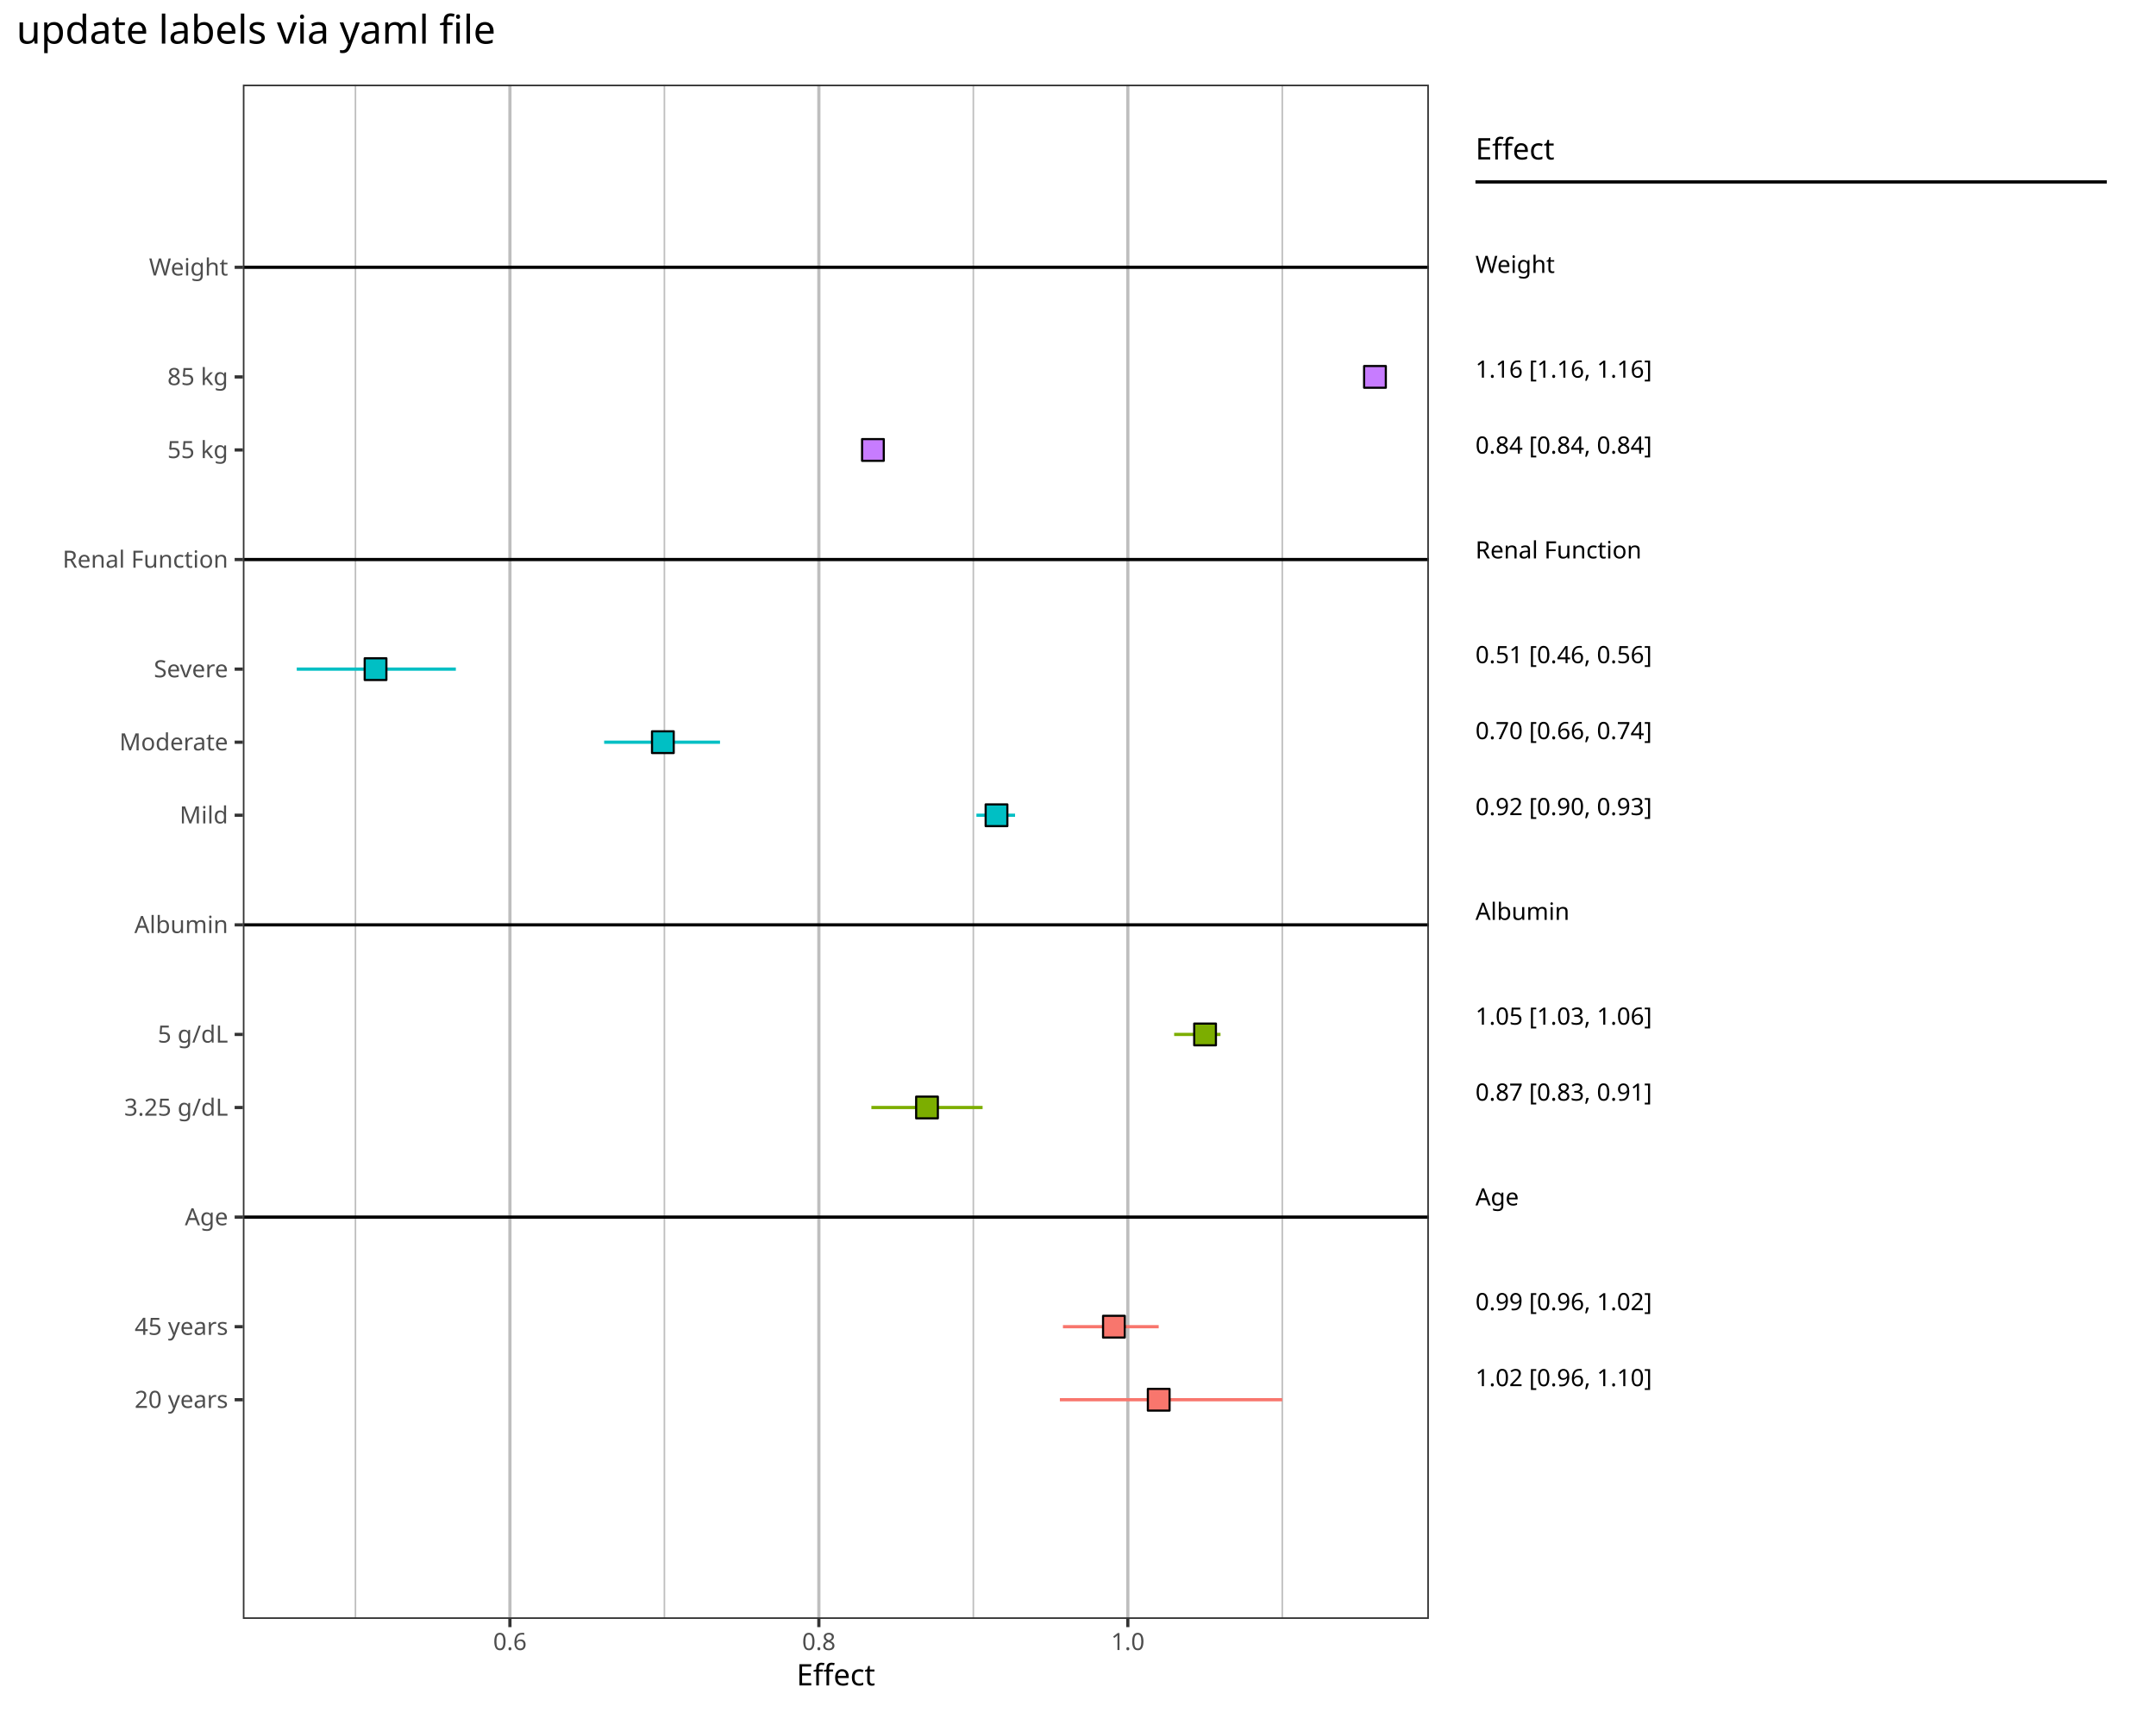
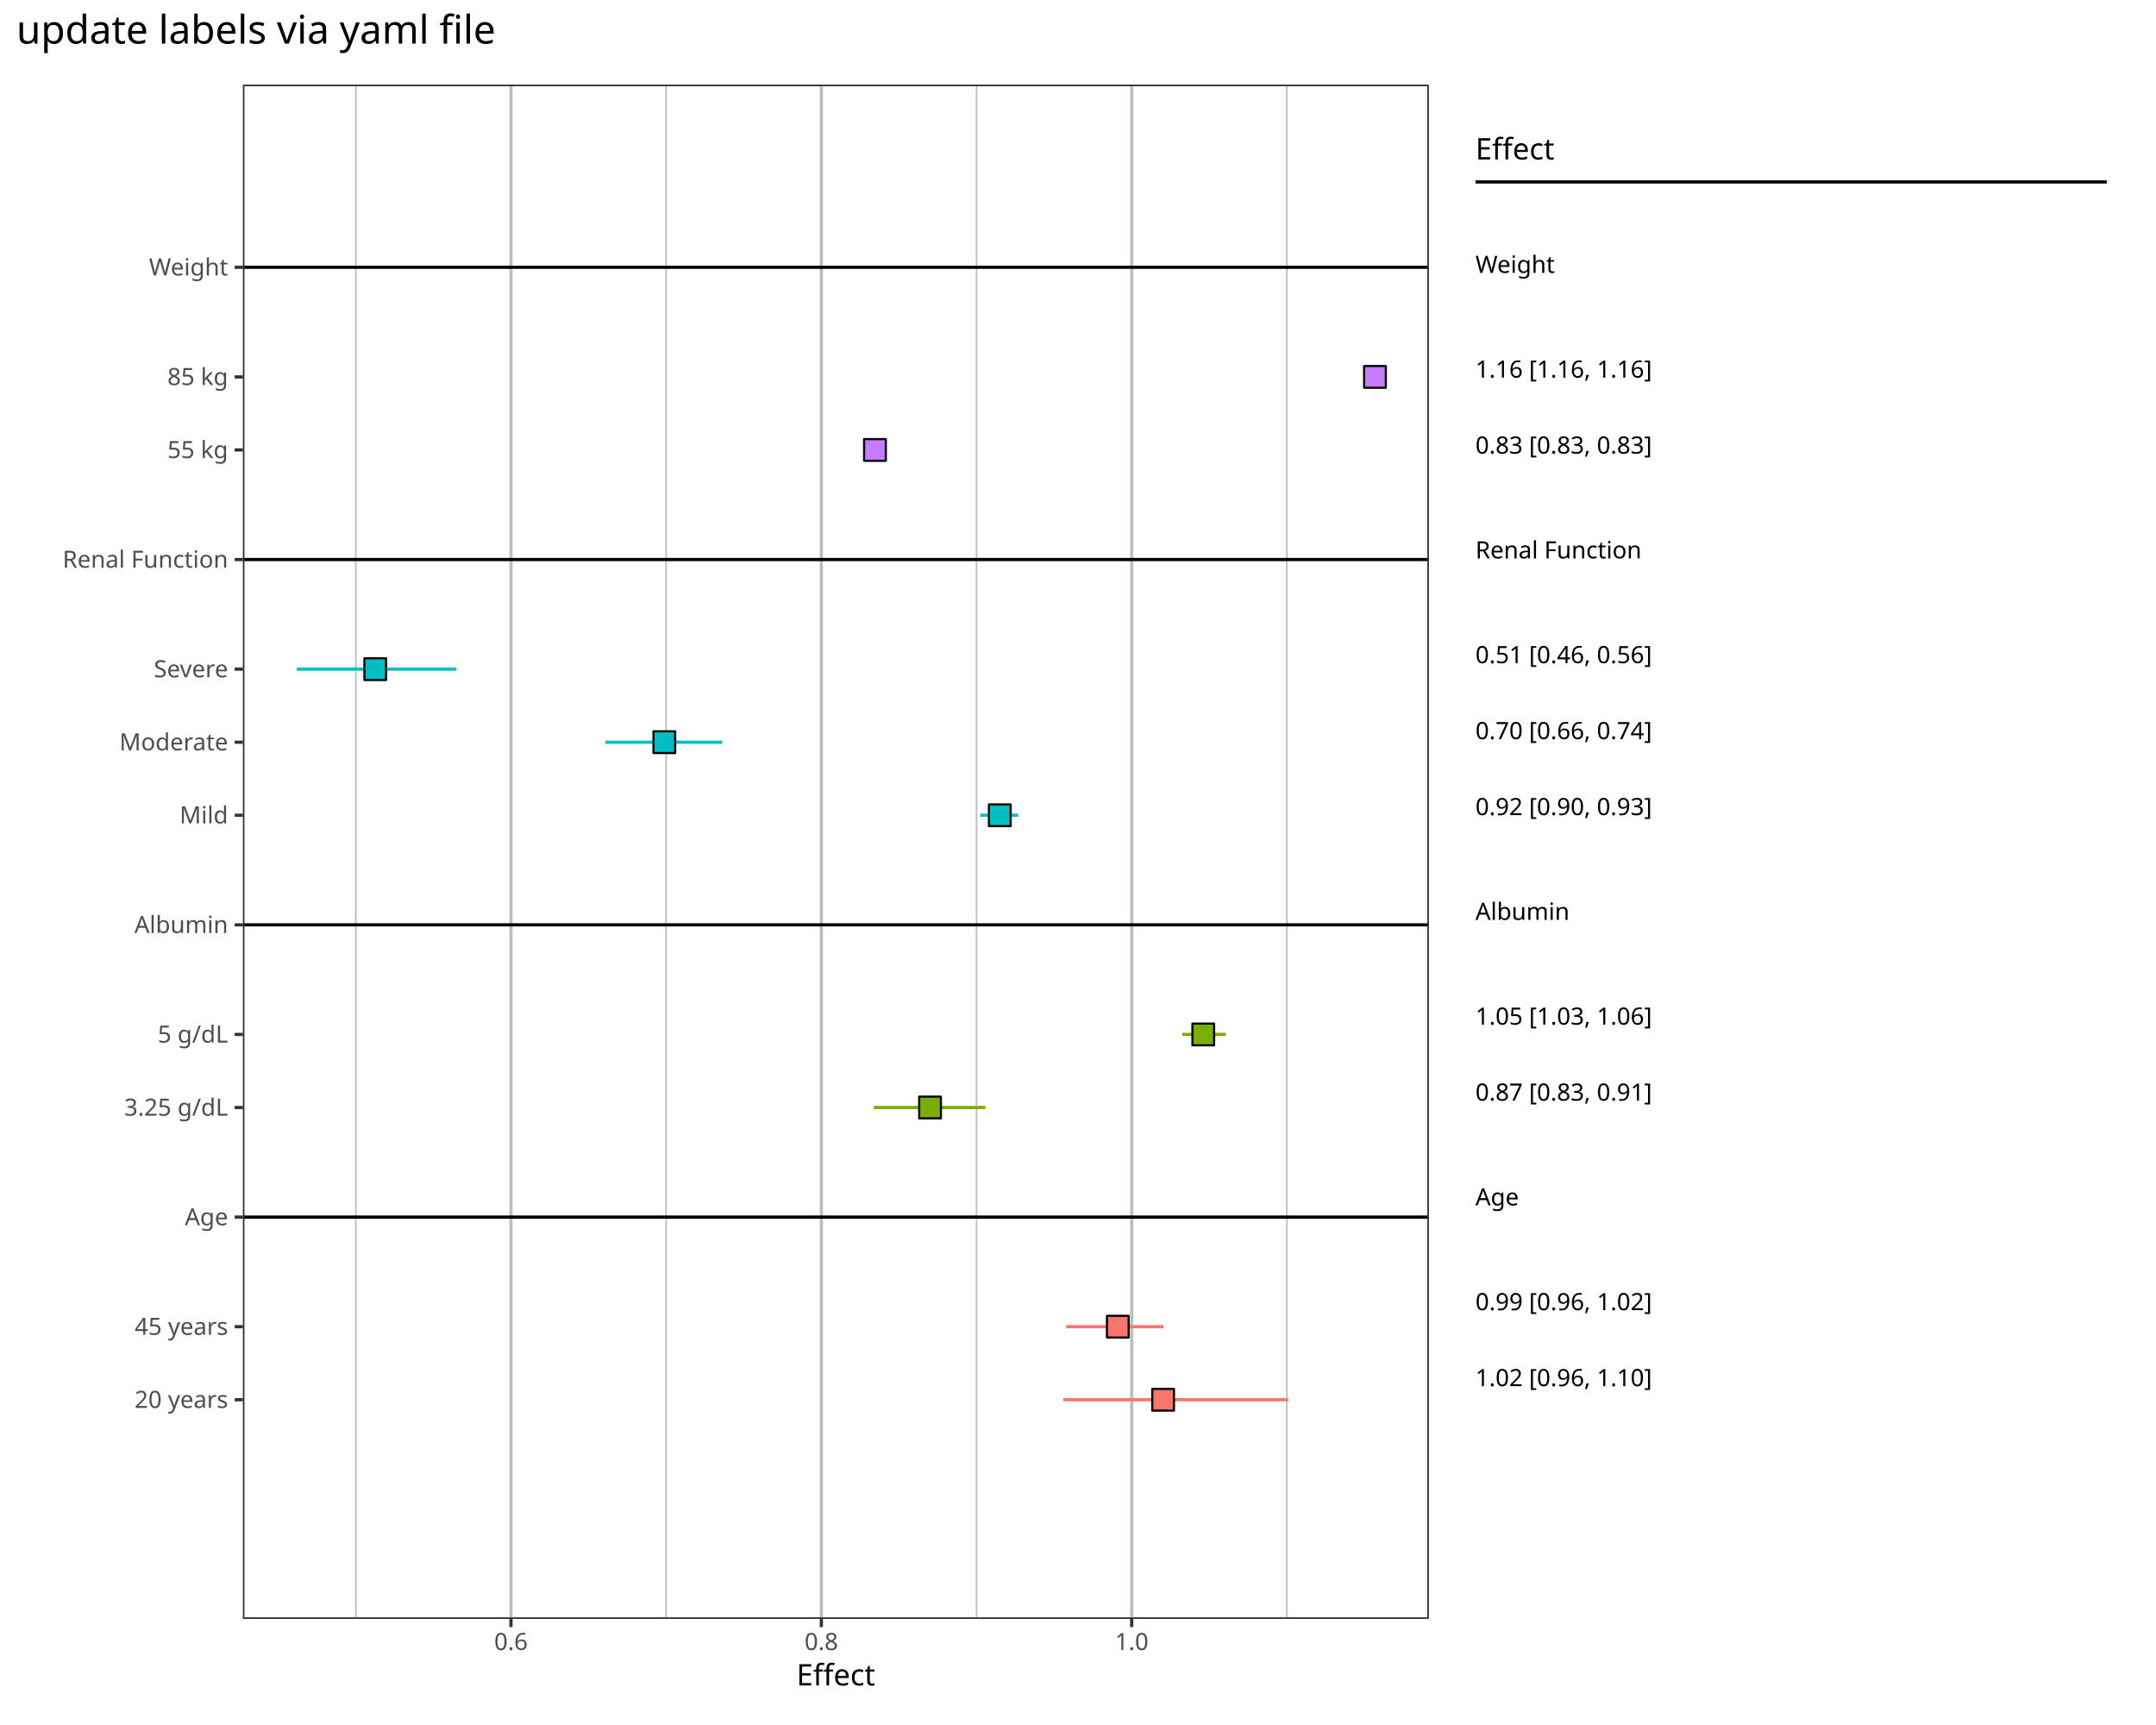
<svg xmlns="http://www.w3.org/2000/svg" class="svglite" data-engine-version="2.0" width="720.00pt" height="576.00pt" viewBox="0 0 720.00 576.00">
  <defs>
    <style type="text/css">
    .svglite line, .svglite polyline, .svglite polygon, .svglite path, .svglite rect, .svglite circle {
      fill: none;
      stroke: #000000;
      stroke-linecap: round;
      stroke-linejoin: round;
      stroke-miterlimit: 10.00;
    }
  </style>
  </defs>
  <rect width="100%" height="100%" style="stroke: none; fill: #FFFFFF;" />
  <defs>
    <clipPath id="cpMC4wMHw3MjAuMDB8MC4wMHw1NzYuMDA=">
      <rect x="0.00" y="0.00" width="720.00" height="576.00" />
    </clipPath>
  </defs>
  <g clip-path="url(#cpMC4wMHw3MjAuMDB8MC4wMHw1NzYuMDA=)">
    <rect x="0.00" y="0.00" width="720.00" height="576.00" style="stroke-width: 1.07; stroke: #FFFFFF; fill: #FFFFFF;" />
  </g>
  <defs>
    <clipPath id="cpNS40OHw3MTQuNTJ8MjIuNzh8NTcwLjUy">
      <rect x="5.48" y="22.78" width="709.04" height="547.74" />
    </clipPath>
  </defs>
  <g clip-path="url(#cpNS40OHw3MTQuNTJ8MjIuNzh8NTcwLjUy)">
</g>
  <g clip-path="url(#cpMC4wMHw3MjAuMDB8MC4wMHw1NzYuMDA=)">
</g>
  <defs>
    <clipPath id="cpNS40OHw0NzguMTd8MjIuNzh8NTcwLjUy">
      <rect x="5.48" y="22.78" width="472.69" height="547.74" />
    </clipPath>
  </defs>
  <g clip-path="url(#cpNS40OHw0NzguMTd8MjIuNzh8NTcwLjUy)">
    <rect x="5.48" y="22.78" width="472.69" height="547.74" style="stroke-width: 1.07; stroke: #FFFFFF; fill: #FFFFFF;" />
  </g>
  <g clip-path="url(#cpMC4wMHw3MjAuMDB8MC4wMHw1NzYuMDA=)">
</g>
  <defs>
    <clipPath id="cpODEuMTB8NDc3LjE4fDI4LjI2fDU0MC41OA==">
      <rect x="81.10" y="28.26" width="396.08" height="512.32" />
    </clipPath>
  </defs>
  <g clip-path="url(#cpODEuMTB8NDc3LjE4fDI4LjI2fDU0MC41OA==)">
    <rect x="81.10" y="28.26" width="396.08" height="512.32" style="stroke-width: 1.07; stroke: none; fill: #FFFFFF;" />
-     <polyline points="118.70,540.58 118.70,28.26 " style="stroke-width: 0.53; stroke: #BEBEBE; stroke-linecap: butt;" />
-     <polyline points="221.88,540.58 221.88,28.26 " style="stroke-width: 0.53; stroke: #BEBEBE; stroke-linecap: butt;" />
-     <polyline points="325.05,540.58 325.05,28.26 " style="stroke-width: 0.53; stroke: #BEBEBE; stroke-linecap: butt;" />
-     <polyline points="428.22,540.58 428.22,28.26 " style="stroke-width: 0.53; stroke: #BEBEBE; stroke-linecap: butt;" />
-     <polyline points="170.29,540.58 170.29,28.26 " style="stroke-width: 1.07; stroke: #BEBEBE; stroke-linecap: butt;" />
-     <polyline points="273.46,540.58 273.46,28.26 " style="stroke-width: 1.07; stroke: #BEBEBE; stroke-linecap: butt;" />
-     <polyline points="376.64,540.58 376.64,28.26 " style="stroke-width: 1.07; stroke: #BEBEBE; stroke-linecap: butt;" />
-     <line x1="-139.23" y1="540.58" x2="-139.23" y2="28.26" style="stroke-width: 1.07; stroke-dasharray: 1.42,4.27,5.69,4.27; stroke-linecap: butt;" />
-     <polyline points="428.22,467.39 428.22,467.39 " style="stroke-width: 1.07; stroke: #F8766D; stroke-linecap: butt;" />
-     <polyline points="428.22,467.39 353.94,467.39 " style="stroke-width: 1.07; stroke: #F8766D; stroke-linecap: butt;" />
-     <polyline points="353.94,467.39 353.94,467.39 " style="stroke-width: 1.07; stroke: #F8766D; stroke-linecap: butt;" />
-     <polyline points="386.95,443.00 386.95,443.00 " style="stroke-width: 1.07; stroke: #F8766D; stroke-linecap: butt;" />
-     <polyline points="386.95,443.00 354.97,443.00 " style="stroke-width: 1.07; stroke: #F8766D; stroke-linecap: butt;" />
-     <polyline points="354.97,443.00 354.97,443.00 " style="stroke-width: 1.07; stroke: #F8766D; stroke-linecap: butt;" />
-     <polyline points="328.14,369.81 328.14,369.81 " style="stroke-width: 1.07; stroke: #7CAE00; stroke-linecap: butt;" />
-     <polyline points="328.14,369.81 291.00,369.81 " style="stroke-width: 1.07; stroke: #7CAE00; stroke-linecap: butt;" />
-     <polyline points="291.00,369.81 291.00,369.81 " style="stroke-width: 1.07; stroke: #7CAE00; stroke-linecap: butt;" />
-     <polyline points="407.59,345.41 407.59,345.41 " style="stroke-width: 1.07; stroke: #7CAE00; stroke-linecap: butt;" />
-     <polyline points="407.59,345.41 392.11,345.41 " style="stroke-width: 1.07; stroke: #7CAE00; stroke-linecap: butt;" />
-     <polyline points="392.11,345.41 392.11,345.41 " style="stroke-width: 1.07; stroke: #7CAE00; stroke-linecap: butt;" />
-     <polyline points="338.98,272.22 338.98,272.22 " style="stroke-width: 1.07; stroke: #00BFC4; stroke-linecap: butt;" />
-     <polyline points="338.98,272.22 326.08,272.22 " style="stroke-width: 1.07; stroke: #00BFC4; stroke-linecap: butt;" />
-     <polyline points="326.08,272.22 326.08,272.22 " style="stroke-width: 1.07; stroke: #00BFC4; stroke-linecap: butt;" />
-     <polyline points="240.45,247.83 240.45,247.83 " style="stroke-width: 1.07; stroke: #00BFC4; stroke-linecap: butt;" />
-     <polyline points="240.45,247.83 201.76,247.83 " style="stroke-width: 1.07; stroke: #00BFC4; stroke-linecap: butt;" />
-     <polyline points="201.76,247.83 201.76,247.83 " style="stroke-width: 1.07; stroke: #00BFC4; stroke-linecap: butt;" />
-     <polyline points="152.23,223.43 152.23,223.43 " style="stroke-width: 1.07; stroke: #00BFC4; stroke-linecap: butt;" />
-     <polyline points="152.23,223.43 99.10,223.43 " style="stroke-width: 1.07; stroke: #00BFC4; stroke-linecap: butt;" />
+     <polyline points="118.81,540.58 118.81,28.26 " style="stroke-width: 0.53; stroke: #BEBEBE; stroke-linecap: butt;" />
+     <polyline points="222.46,540.58 222.46,28.26 " style="stroke-width: 0.53; stroke: #BEBEBE; stroke-linecap: butt;" />
+     <polyline points="326.11,540.58 326.11,28.26 " style="stroke-width: 0.53; stroke: #BEBEBE; stroke-linecap: butt;" />
+     <polyline points="429.76,540.58 429.76,28.26 " style="stroke-width: 0.53; stroke: #BEBEBE; stroke-linecap: butt;" />
+     <polyline points="170.64,540.58 170.64,28.26 " style="stroke-width: 1.07; stroke: #BEBEBE; stroke-linecap: butt;" />
+     <polyline points="274.29,540.58 274.29,28.26 " style="stroke-width: 1.07; stroke: #BEBEBE; stroke-linecap: butt;" />
+     <polyline points="377.94,540.58 377.94,28.26 " style="stroke-width: 1.07; stroke: #BEBEBE; stroke-linecap: butt;" />
+     <line x1="-140.31" y1="540.58" x2="-140.31" y2="28.26" style="stroke-width: 1.07; stroke-dasharray: 1.42,4.27,5.69,4.27; stroke-linecap: butt;" />
+     <polyline points="430.19,467.39 430.19,467.39 " style="stroke-width: 1.07; stroke: #F8766D; stroke-linecap: butt;" />
+     <polyline points="430.19,467.39 355.07,467.39 " style="stroke-width: 1.07; stroke: #F8766D; stroke-linecap: butt;" />
+     <polyline points="355.07,467.39 355.07,467.39 " style="stroke-width: 1.07; stroke: #F8766D; stroke-linecap: butt;" />
+     <polyline points="388.55,443.00 388.55,443.00 " style="stroke-width: 1.07; stroke: #F8766D; stroke-linecap: butt;" />
+     <polyline points="388.55,443.00 356.06,443.00 " style="stroke-width: 1.07; stroke: #F8766D; stroke-linecap: butt;" />
+     <polyline points="356.06,443.00 356.06,443.00 " style="stroke-width: 1.07; stroke: #F8766D; stroke-linecap: butt;" />
+     <polyline points="329.10,369.81 329.10,369.81 " style="stroke-width: 1.07; stroke: #7CAE00; stroke-linecap: butt;" />
+     <polyline points="329.10,369.81 291.80,369.81 " style="stroke-width: 1.07; stroke: #7CAE00; stroke-linecap: butt;" />
+     <polyline points="291.80,369.81 291.80,369.81 " style="stroke-width: 1.07; stroke: #7CAE00; stroke-linecap: butt;" />
+     <polyline points="409.35,345.41 409.35,345.41 " style="stroke-width: 1.07; stroke: #7CAE00; stroke-linecap: butt;" />
+     <polyline points="409.35,345.41 394.81,345.41 " style="stroke-width: 1.07; stroke: #7CAE00; stroke-linecap: butt;" />
+     <polyline points="394.81,345.41 394.81,345.41 " style="stroke-width: 1.07; stroke: #7CAE00; stroke-linecap: butt;" />
+     <polyline points="340.05,272.22 340.05,272.22 " style="stroke-width: 1.07; stroke: #00BFC4; stroke-linecap: butt;" />
+     <polyline points="340.05,272.22 327.38,272.22 " style="stroke-width: 1.07; stroke: #00BFC4; stroke-linecap: butt;" />
+     <polyline points="327.38,272.22 327.38,272.22 " style="stroke-width: 1.07; stroke: #00BFC4; stroke-linecap: butt;" />
+     <polyline points="241.21,247.83 241.21,247.83 " style="stroke-width: 1.07; stroke: #00BFC4; stroke-linecap: butt;" />
+     <polyline points="241.21,247.83 202.22,247.83 " style="stroke-width: 1.07; stroke: #00BFC4; stroke-linecap: butt;" />
+     <polyline points="202.22,247.83 202.22,247.83 " style="stroke-width: 1.07; stroke: #00BFC4; stroke-linecap: butt;" />
+     <polyline points="152.41,223.43 152.41,223.43 " style="stroke-width: 1.07; stroke: #00BFC4; stroke-linecap: butt;" />
+     <polyline points="152.41,223.43 99.10,223.43 " style="stroke-width: 1.07; stroke: #00BFC4; stroke-linecap: butt;" />
    <polyline points="99.10,223.43 99.10,223.43 " style="stroke-width: 1.07; stroke: #00BFC4; stroke-linecap: butt;" />
-     <polyline points="291.52,150.24 291.52,150.24 " style="stroke-width: 1.07; stroke: #C77CFF; stroke-linecap: butt;" />
-     <polyline points="291.52,150.24 291.52,150.24 " style="stroke-width: 1.07; stroke: #C77CFF; stroke-linecap: butt;" />
-     <polyline points="291.52,150.24 291.52,150.24 " style="stroke-width: 1.07; stroke: #C77CFF; stroke-linecap: butt;" />
+     <polyline points="292.19,150.24 292.19,150.24 " style="stroke-width: 1.07; stroke: #C77CFF; stroke-linecap: butt;" />
+     <polyline points="292.19,150.24 292.19,150.24 " style="stroke-width: 1.07; stroke: #C77CFF; stroke-linecap: butt;" />
+     <polyline points="292.19,150.24 292.19,150.24 " style="stroke-width: 1.07; stroke: #C77CFF; stroke-linecap: butt;" />
    <polyline points="459.17,125.85 459.17,125.85 " style="stroke-width: 1.07; stroke: #C77CFF; stroke-linecap: butt;" />
    <polyline points="459.17,125.85 459.17,125.85 " style="stroke-width: 1.07; stroke: #C77CFF; stroke-linecap: butt;" />
    <polyline points="459.17,125.85 459.17,125.85 " style="stroke-width: 1.07; stroke: #C77CFF; stroke-linecap: butt;" />
-     <rect x="383.33" y="463.77" width="7.25" height="7.25" style="stroke-width: 0.71; fill: #F8766D;" />
-     <rect x="368.37" y="439.37" width="7.25" height="7.25" style="stroke-width: 0.71; fill: #F8766D;" />
-     <rect x="305.95" y="366.18" width="7.25" height="7.25" style="stroke-width: 0.71; fill: #7CAE00;" />
-     <rect x="398.81" y="341.79" width="7.25" height="7.25" style="stroke-width: 0.71; fill: #7CAE00;" />
-     <rect x="329.16" y="268.60" width="7.25" height="7.25" style="stroke-width: 0.71; fill: #00BFC4;" />
-     <rect x="217.74" y="244.20" width="7.25" height="7.25" style="stroke-width: 0.71; fill: #00BFC4;" />
-     <rect x="121.79" y="219.81" width="7.25" height="7.25" style="stroke-width: 0.71; fill: #00BFC4;" />
-     <rect x="287.89" y="146.62" width="7.25" height="7.25" style="stroke-width: 0.71; fill: #C77CFF;" />
+     <rect x="384.80" y="463.77" width="7.25" height="7.25" style="stroke-width: 0.71; fill: #F8766D;" />
+     <rect x="369.67" y="439.37" width="7.25" height="7.25" style="stroke-width: 0.71; fill: #F8766D;" />
+     <rect x="306.97" y="366.18" width="7.25" height="7.25" style="stroke-width: 0.71; fill: #7CAE00;" />
+     <rect x="398.21" y="341.79" width="7.25" height="7.25" style="stroke-width: 0.71; fill: #7CAE00;" />
+     <rect x="330.26" y="268.60" width="7.25" height="7.25" style="stroke-width: 0.71; fill: #00BFC4;" />
+     <rect x="218.23" y="244.20" width="7.25" height="7.25" style="stroke-width: 0.71; fill: #00BFC4;" />
+     <rect x="121.69" y="219.81" width="7.25" height="7.25" style="stroke-width: 0.71; fill: #00BFC4;" />
+     <rect x="288.57" y="146.62" width="7.25" height="7.25" style="stroke-width: 0.71; fill: #C77CFF;" />
    <rect x="455.55" y="122.22" width="7.25" height="7.25" style="stroke-width: 0.71; fill: #C77CFF;" />
-     <polygon points="-139.23,406.40 -139.23,399.08 -139.23,406.40 -139.23,413.72 " style="stroke-width: 0.21; fill: #08306B;" />
-     <polygon points="-139.23,308.82 -139.23,301.50 -139.23,308.82 -139.23,316.14 " style="stroke-width: 0.21; fill: #08306B;" />
-     <polygon points="-139.23,186.84 -139.23,179.52 -139.23,186.84 -139.23,194.16 " style="stroke-width: 0.21; fill: #08306B;" />
-     <polygon points="-139.23,89.25 -139.23,81.93 -139.23,89.25 -139.23,96.57 " style="stroke-width: 0.21; fill: #08306B;" />
+     <polygon points="-140.31,406.40 -140.31,399.08 -140.31,406.40 -140.31,413.72 " style="stroke-width: 0.21; fill: #08306B;" />
+     <polygon points="-140.31,308.82 -140.31,301.50 -140.31,308.82 -140.31,316.14 " style="stroke-width: 0.21; fill: #08306B;" />
+     <polygon points="-140.31,186.84 -140.31,179.52 -140.31,186.84 -140.31,194.16 " style="stroke-width: 0.21; fill: #08306B;" />
+     <polygon points="-140.31,89.25 -140.31,81.93 -140.31,89.25 -140.31,96.57 " style="stroke-width: 0.21; fill: #08306B;" />
    <line x1="81.10" y1="89.25" x2="477.18" y2="89.25" style="stroke-width: 1.07; stroke-linecap: butt;" />
    <line x1="81.10" y1="186.84" x2="477.18" y2="186.84" style="stroke-width: 1.07; stroke-linecap: butt;" />
    <line x1="81.10" y1="308.82" x2="477.18" y2="308.82" style="stroke-width: 1.07; stroke-linecap: butt;" />
    <line x1="81.10" y1="406.40" x2="477.18" y2="406.40" style="stroke-width: 1.07; stroke-linecap: butt;" />
    <rect x="81.10" y="28.26" width="396.08" height="512.32" style="stroke-width: 1.07; stroke: #333333;" />
  </g>
  <g clip-path="url(#cpMC4wMHw3MjAuMDB8MC4wMHw1NzYuMDA=)">
    <text x="76.17" y="91.98" text-anchor="end" style="font-size: 7.94px; fill: #4D4D4D; font-family: sans;" textLength="24.70px" lengthAdjust="spacingAndGlyphs">Weight</text>
    <text x="76.17" y="128.58" text-anchor="end" style="font-size: 7.94px; fill: #4D4D4D; font-family: sans;" textLength="19.42px" lengthAdjust="spacingAndGlyphs">85 kg</text>
    <text x="76.17" y="152.97" text-anchor="end" style="font-size: 7.94px; fill: #4D4D4D; font-family: sans;" textLength="19.42px" lengthAdjust="spacingAndGlyphs">55 kg</text>
    <text x="76.17" y="189.57" text-anchor="end" style="font-size: 7.94px; fill: #4D4D4D; font-family: sans;" textLength="53.39px" lengthAdjust="spacingAndGlyphs">Renal Function</text>
    <text x="76.17" y="226.16" text-anchor="end" style="font-size: 7.94px; fill: #4D4D4D; font-family: sans;" textLength="25.15px" lengthAdjust="spacingAndGlyphs">Severe</text>
    <text x="76.17" y="250.56" text-anchor="end" style="font-size: 7.94px; fill: #4D4D4D; font-family: sans;" textLength="33.54px" lengthAdjust="spacingAndGlyphs">Moderate</text>
    <text x="76.17" y="274.95" text-anchor="end" style="font-size: 7.94px; fill: #4D4D4D; font-family: sans;" textLength="14.55px" lengthAdjust="spacingAndGlyphs">Mild</text>
    <text x="76.17" y="311.55" text-anchor="end" style="font-size: 7.94px; fill: #4D4D4D; font-family: sans;" textLength="28.68px" lengthAdjust="spacingAndGlyphs">Albumin</text>
    <text x="76.17" y="348.14" text-anchor="end" style="font-size: 7.94px; fill: #4D4D4D; font-family: sans;" textLength="22.07px" lengthAdjust="spacingAndGlyphs">5 g/dL</text>
    <text x="76.17" y="372.54" text-anchor="end" style="font-size: 7.94px; fill: #4D4D4D; font-family: sans;" textLength="33.10px" lengthAdjust="spacingAndGlyphs">3.25 g/dL</text>
    <text x="76.17" y="409.13" text-anchor="end" style="font-size: 7.94px; fill: #4D4D4D; font-family: sans;" textLength="14.12px" lengthAdjust="spacingAndGlyphs">Age</text>
    <text x="76.17" y="445.73" text-anchor="end" style="font-size: 7.94px; fill: #4D4D4D; font-family: sans;" textLength="30.45px" lengthAdjust="spacingAndGlyphs">45 years</text>
    <text x="76.17" y="470.12" text-anchor="end" style="font-size: 7.94px; fill: #4D4D4D; font-family: sans;" textLength="30.45px" lengthAdjust="spacingAndGlyphs">20 years</text>
    <polyline points="78.36,89.25 81.10,89.25 " style="stroke-width: 1.07; stroke: #333333; stroke-linecap: butt;" />
    <polyline points="78.36,125.85 81.10,125.85 " style="stroke-width: 1.07; stroke: #333333; stroke-linecap: butt;" />
    <polyline points="78.36,150.24 81.10,150.24 " style="stroke-width: 1.07; stroke: #333333; stroke-linecap: butt;" />
    <polyline points="78.36,186.84 81.10,186.84 " style="stroke-width: 1.07; stroke: #333333; stroke-linecap: butt;" />
    <polyline points="78.36,223.43 81.10,223.43 " style="stroke-width: 1.07; stroke: #333333; stroke-linecap: butt;" />
    <polyline points="78.36,247.83 81.10,247.83 " style="stroke-width: 1.07; stroke: #333333; stroke-linecap: butt;" />
    <polyline points="78.36,272.22 81.10,272.22 " style="stroke-width: 1.07; stroke: #333333; stroke-linecap: butt;" />
    <polyline points="78.36,308.82 81.10,308.82 " style="stroke-width: 1.07; stroke: #333333; stroke-linecap: butt;" />
    <polyline points="78.36,345.41 81.10,345.41 " style="stroke-width: 1.07; stroke: #333333; stroke-linecap: butt;" />
    <polyline points="78.36,369.81 81.10,369.81 " style="stroke-width: 1.07; stroke: #333333; stroke-linecap: butt;" />
    <polyline points="78.36,406.40 81.10,406.40 " style="stroke-width: 1.07; stroke: #333333; stroke-linecap: butt;" />
    <polyline points="78.36,443.00 81.10,443.00 " style="stroke-width: 1.07; stroke: #333333; stroke-linecap: butt;" />
    <polyline points="78.36,467.39 81.10,467.39 " style="stroke-width: 1.07; stroke: #333333; stroke-linecap: butt;" />
-     <polyline points="170.29,543.32 170.29,540.58 " style="stroke-width: 1.07; stroke: #333333; stroke-linecap: butt;" />
-     <polyline points="273.46,543.32 273.46,540.58 " style="stroke-width: 1.07; stroke: #333333; stroke-linecap: butt;" />
-     <polyline points="376.64,543.32 376.64,540.58 " style="stroke-width: 1.07; stroke: #333333; stroke-linecap: butt;" />
-     <text x="170.29" y="550.97" text-anchor="middle" style="font-size: 7.94px; fill: #4D4D4D; font-family: sans;" textLength="11.03px" lengthAdjust="spacingAndGlyphs">0.6</text>
-     <text x="273.46" y="550.97" text-anchor="middle" style="font-size: 7.94px; fill: #4D4D4D; font-family: sans;" textLength="11.03px" lengthAdjust="spacingAndGlyphs">0.8</text>
-     <text x="376.64" y="550.97" text-anchor="middle" style="font-size: 7.94px; fill: #4D4D4D; font-family: sans;" textLength="11.03px" lengthAdjust="spacingAndGlyphs">1.0</text>
+     <polyline points="170.64,543.32 170.64,540.58 " style="stroke-width: 1.07; stroke: #333333; stroke-linecap: butt;" />
+     <polyline points="274.29,543.32 274.29,540.58 " style="stroke-width: 1.07; stroke: #333333; stroke-linecap: butt;" />
+     <polyline points="377.94,543.32 377.94,540.58 " style="stroke-width: 1.07; stroke: #333333; stroke-linecap: butt;" />
+     <text x="170.64" y="550.97" text-anchor="middle" style="font-size: 7.94px; fill: #4D4D4D; font-family: sans;" textLength="11.03px" lengthAdjust="spacingAndGlyphs">0.6</text>
+     <text x="274.29" y="550.97" text-anchor="middle" style="font-size: 7.94px; fill: #4D4D4D; font-family: sans;" textLength="11.03px" lengthAdjust="spacingAndGlyphs">0.8</text>
+     <text x="377.94" y="550.97" text-anchor="middle" style="font-size: 7.94px; fill: #4D4D4D; font-family: sans;" textLength="11.03px" lengthAdjust="spacingAndGlyphs">1.0</text>
    <text x="279.14" y="562.79" text-anchor="middle" style="font-size: 9.92px; font-family: sans;" textLength="25.37px" lengthAdjust="spacingAndGlyphs">Effect</text>
  </g>
  <defs>
    <clipPath id="cpNDc4LjE3fDcxNC41MnwyMi43OHw1NzAuNTI=">
      <rect x="478.17" y="22.78" width="236.35" height="547.74" />
    </clipPath>
  </defs>
  <g clip-path="url(#cpNDc4LjE3fDcxNC41MnwyMi43OHw1NzAuNTI=)">
    <rect x="478.17" y="22.78" width="236.35" height="547.74" style="stroke-width: 1.07; stroke: #FFFFFF; fill: #FFFFFF;" />
  </g>
  <g clip-path="url(#cpMC4wMHw3MjAuMDB8MC4wMHw1NzYuMDA=)">
</g>
  <defs>
    <clipPath id="cpNDkyLjczfDcwMy41NnwyOC4yNnw1NDAuNTg=">
      <rect x="492.73" y="28.26" width="210.83" height="512.32" />
    </clipPath>
  </defs>
  <g clip-path="url(#cpNDkyLjczfDcwMy41NnwyOC4yNnw1NDAuNTg=)">
    <rect x="492.73" y="28.26" width="210.83" height="512.32" style="stroke-width: 1.07; stroke: none; fill: #FFFFFF;" />
    <text x="492.73" y="91.12" style="font-size: 7.97px; font-family: sans;" textLength="24.79px" lengthAdjust="spacingAndGlyphs">Weight</text>
    <text x="492.73" y="126.10" style="font-size: 7.97px; font-family: sans;" textLength="57.59px" lengthAdjust="spacingAndGlyphs">1.16 [1.16, 1.16]</text>
-     <text x="492.73" y="151.47" style="font-size: 7.97px; font-family: sans;" textLength="57.59px" lengthAdjust="spacingAndGlyphs">0.84 [0.84, 0.84]</text>
+     <text x="492.73" y="151.47" style="font-size: 7.97px; font-family: sans;" textLength="57.59px" lengthAdjust="spacingAndGlyphs">0.83 [0.83, 0.83]</text>
    <text x="492.73" y="186.46" style="font-size: 7.97px; font-family: sans;" textLength="53.59px" lengthAdjust="spacingAndGlyphs">Renal Function</text>
    <text x="492.73" y="221.44" style="font-size: 7.97px; font-family: sans;" textLength="57.59px" lengthAdjust="spacingAndGlyphs">0.51 [0.46, 0.56]</text>
    <text x="492.73" y="246.81" style="font-size: 7.97px; font-family: sans;" textLength="57.59px" lengthAdjust="spacingAndGlyphs">0.70 [0.66, 0.74]</text>
    <text x="492.73" y="272.18" style="font-size: 7.97px; font-family: sans;" textLength="57.59px" lengthAdjust="spacingAndGlyphs">0.92 [0.90, 0.93]</text>
    <text x="492.73" y="307.16" style="font-size: 7.97px; font-family: sans;" textLength="28.79px" lengthAdjust="spacingAndGlyphs">Albumin</text>
    <text x="492.73" y="342.15" style="font-size: 7.97px; font-family: sans;" textLength="57.59px" lengthAdjust="spacingAndGlyphs">1.05 [1.03, 1.06]</text>
    <text x="492.73" y="367.52" style="font-size: 7.97px; font-family: sans;" textLength="57.59px" lengthAdjust="spacingAndGlyphs">0.87 [0.83, 0.91]</text>
    <text x="492.73" y="402.50" style="font-size: 7.97px; font-family: sans;" textLength="14.18px" lengthAdjust="spacingAndGlyphs">Age</text>
    <text x="492.73" y="437.49" style="font-size: 7.97px; font-family: sans;" textLength="57.59px" lengthAdjust="spacingAndGlyphs">0.99 [0.96, 1.02]</text>
    <text x="492.73" y="462.86" style="font-size: 7.97px; font-family: sans;" textLength="57.59px" lengthAdjust="spacingAndGlyphs">1.02 [0.96, 1.10]</text>
    <text x="492.73" y="53.25" style="font-size: 9.96px; font-family: sans;" textLength="25.47px" lengthAdjust="spacingAndGlyphs">Effect</text>
    <line x1="492.73" y1="60.75" x2="703.56" y2="60.75" style="stroke-width: 1.07; stroke-linecap: butt;" />
  </g>
  <g clip-path="url(#cpMC4wMHw3MjAuMDB8MC4wMHw1NzYuMDA=)">
    <polyline points="492.73,540.58 703.56,540.58 " style="stroke-width: 1.07; stroke: #FFFFFF; stroke-linecap: butt;" />
    <polyline points="492.73,543.32 492.73,540.58 " style="stroke-width: 1.07; stroke: #FFFFFF; stroke-linecap: butt;" />
    <polyline points="542.34,543.32 542.34,540.58 " style="stroke-width: 1.07; stroke: #FFFFFF; stroke-linecap: butt;" />
    <polyline points="591.95,543.32 591.95,540.58 " style="stroke-width: 1.07; stroke: #FFFFFF; stroke-linecap: butt;" />
    <polyline points="641.55,543.32 641.55,540.58 " style="stroke-width: 1.07; stroke: #FFFFFF; stroke-linecap: butt;" />
    <polyline points="691.16,543.32 691.16,540.58 " style="stroke-width: 1.07; stroke: #FFFFFF; stroke-linecap: butt;" />
    <text x="492.73" y="550.97" text-anchor="middle" style="font-size: 7.94px; fill: #FFFFFF; font-family: sans;" textLength="15.45px" lengthAdjust="spacingAndGlyphs">1.00</text>
    <text x="542.34" y="550.97" text-anchor="middle" style="font-size: 7.94px; fill: #FFFFFF; font-family: sans;" textLength="15.45px" lengthAdjust="spacingAndGlyphs">1.04</text>
    <text x="591.95" y="550.97" text-anchor="middle" style="font-size: 7.94px; fill: #FFFFFF; font-family: sans;" textLength="15.45px" lengthAdjust="spacingAndGlyphs">1.08</text>
    <text x="641.55" y="550.97" text-anchor="middle" style="font-size: 7.94px; fill: #FFFFFF; font-family: sans;" textLength="15.45px" lengthAdjust="spacingAndGlyphs">1.12</text>
    <text x="691.16" y="550.97" text-anchor="middle" style="font-size: 7.94px; fill: #FFFFFF; font-family: sans;" textLength="15.45px" lengthAdjust="spacingAndGlyphs">1.16</text>
    <text x="5.48" y="14.56" style="font-size: 13.20px; font-family: sans;" textLength="151.16px" lengthAdjust="spacingAndGlyphs">update labels via yaml file</text>
  </g>
</svg>
